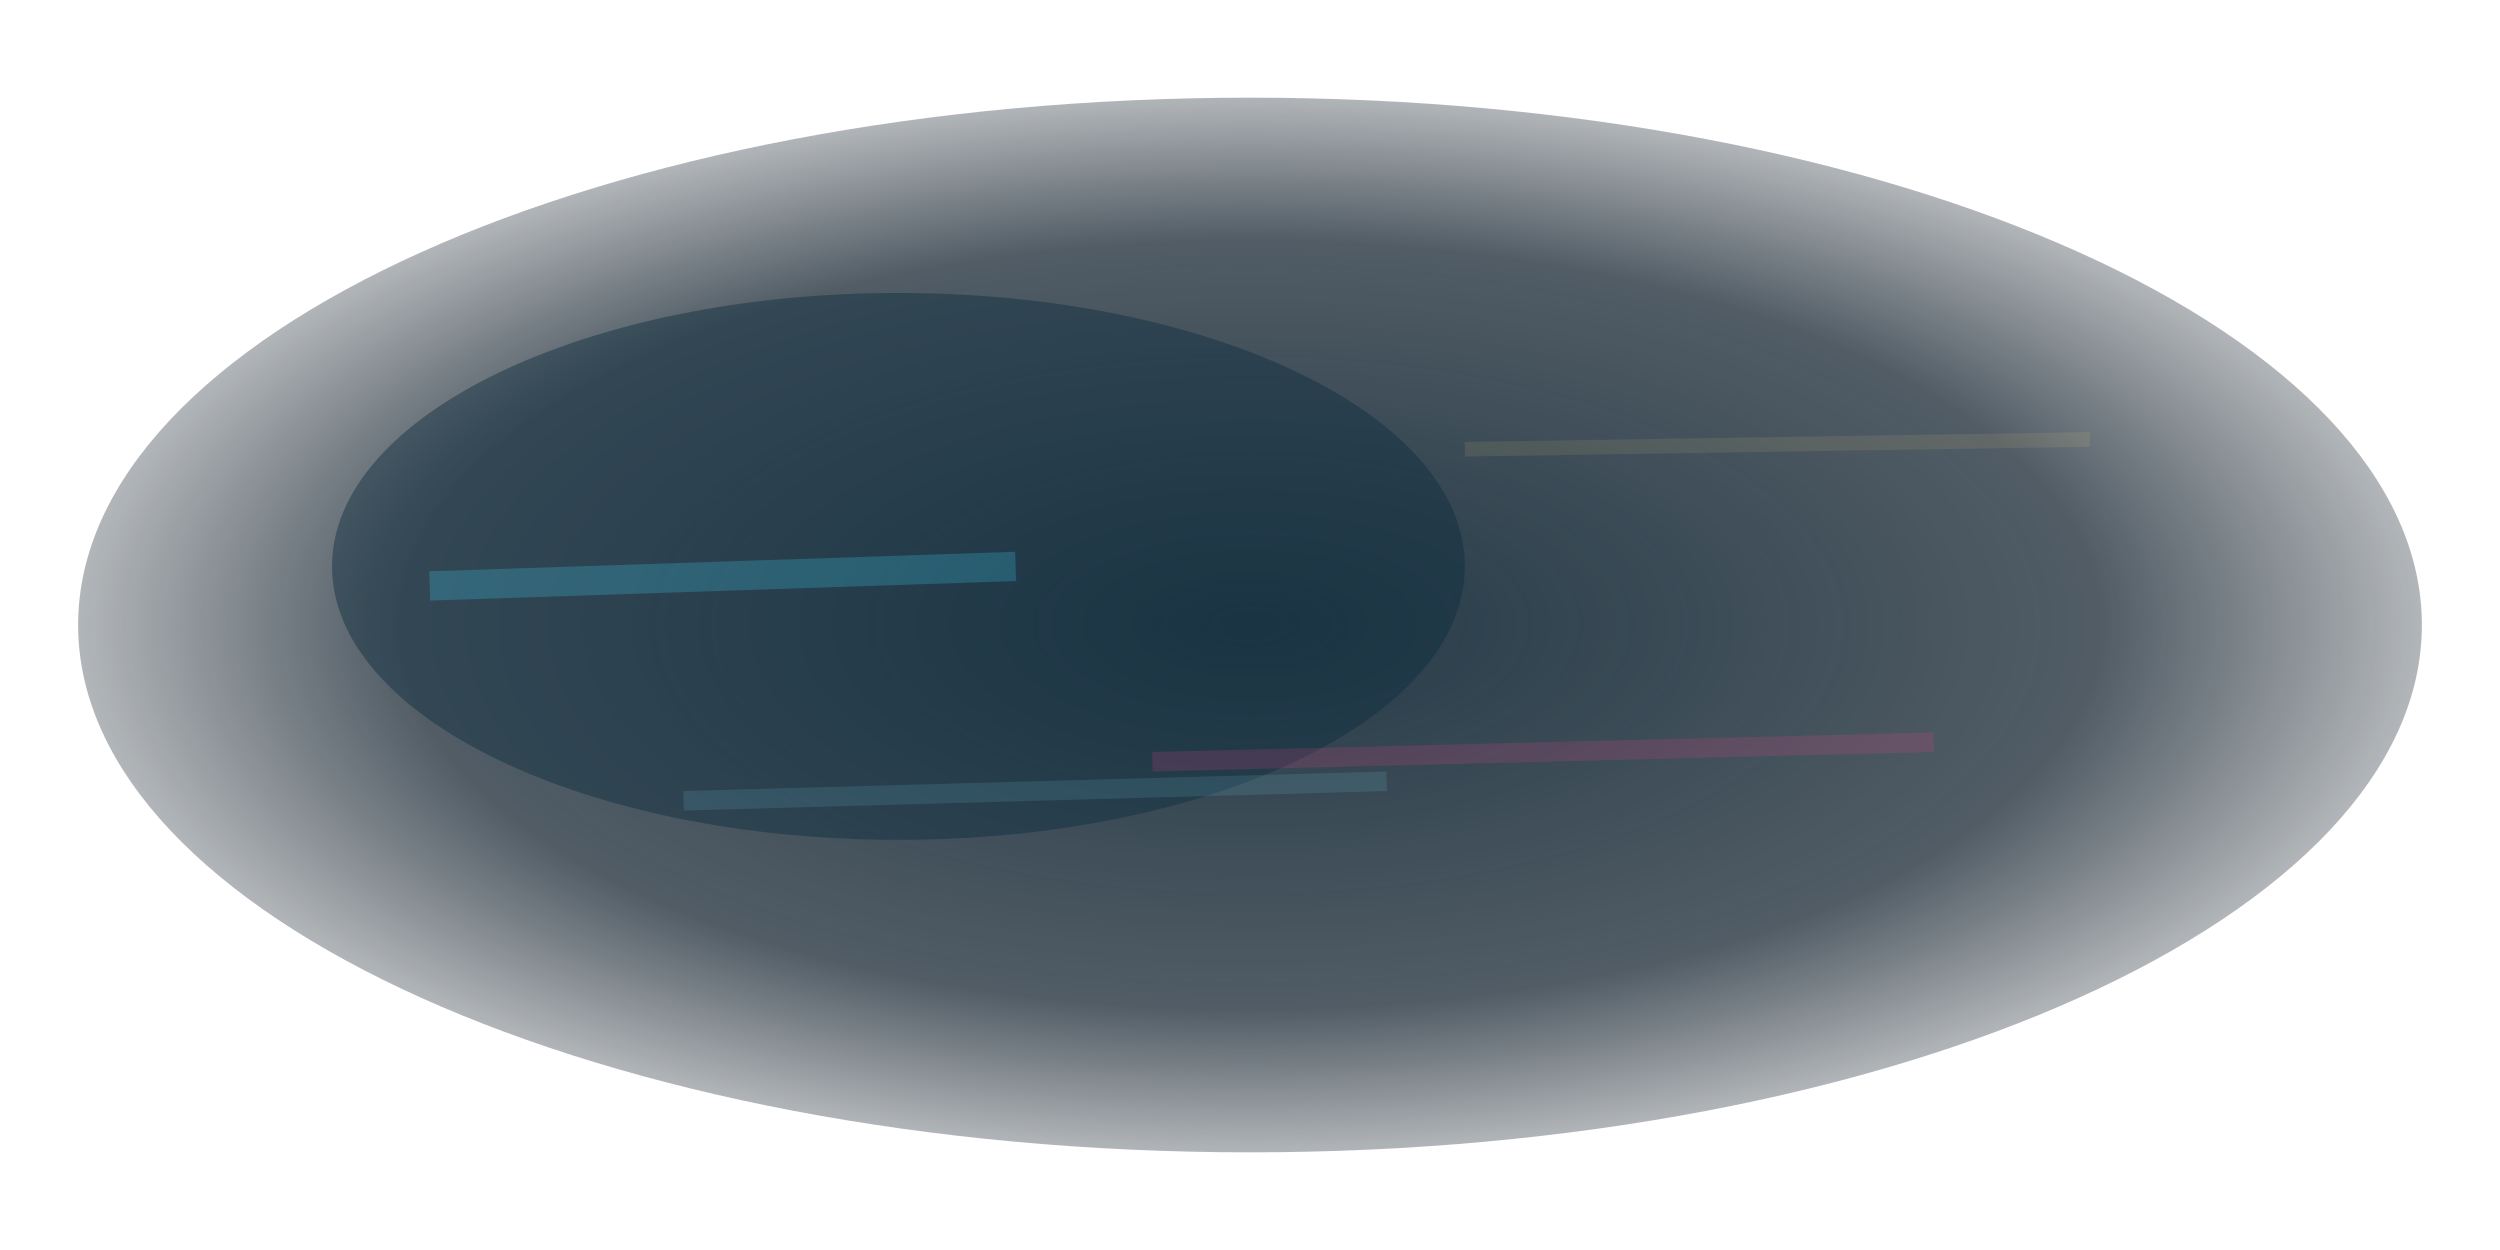
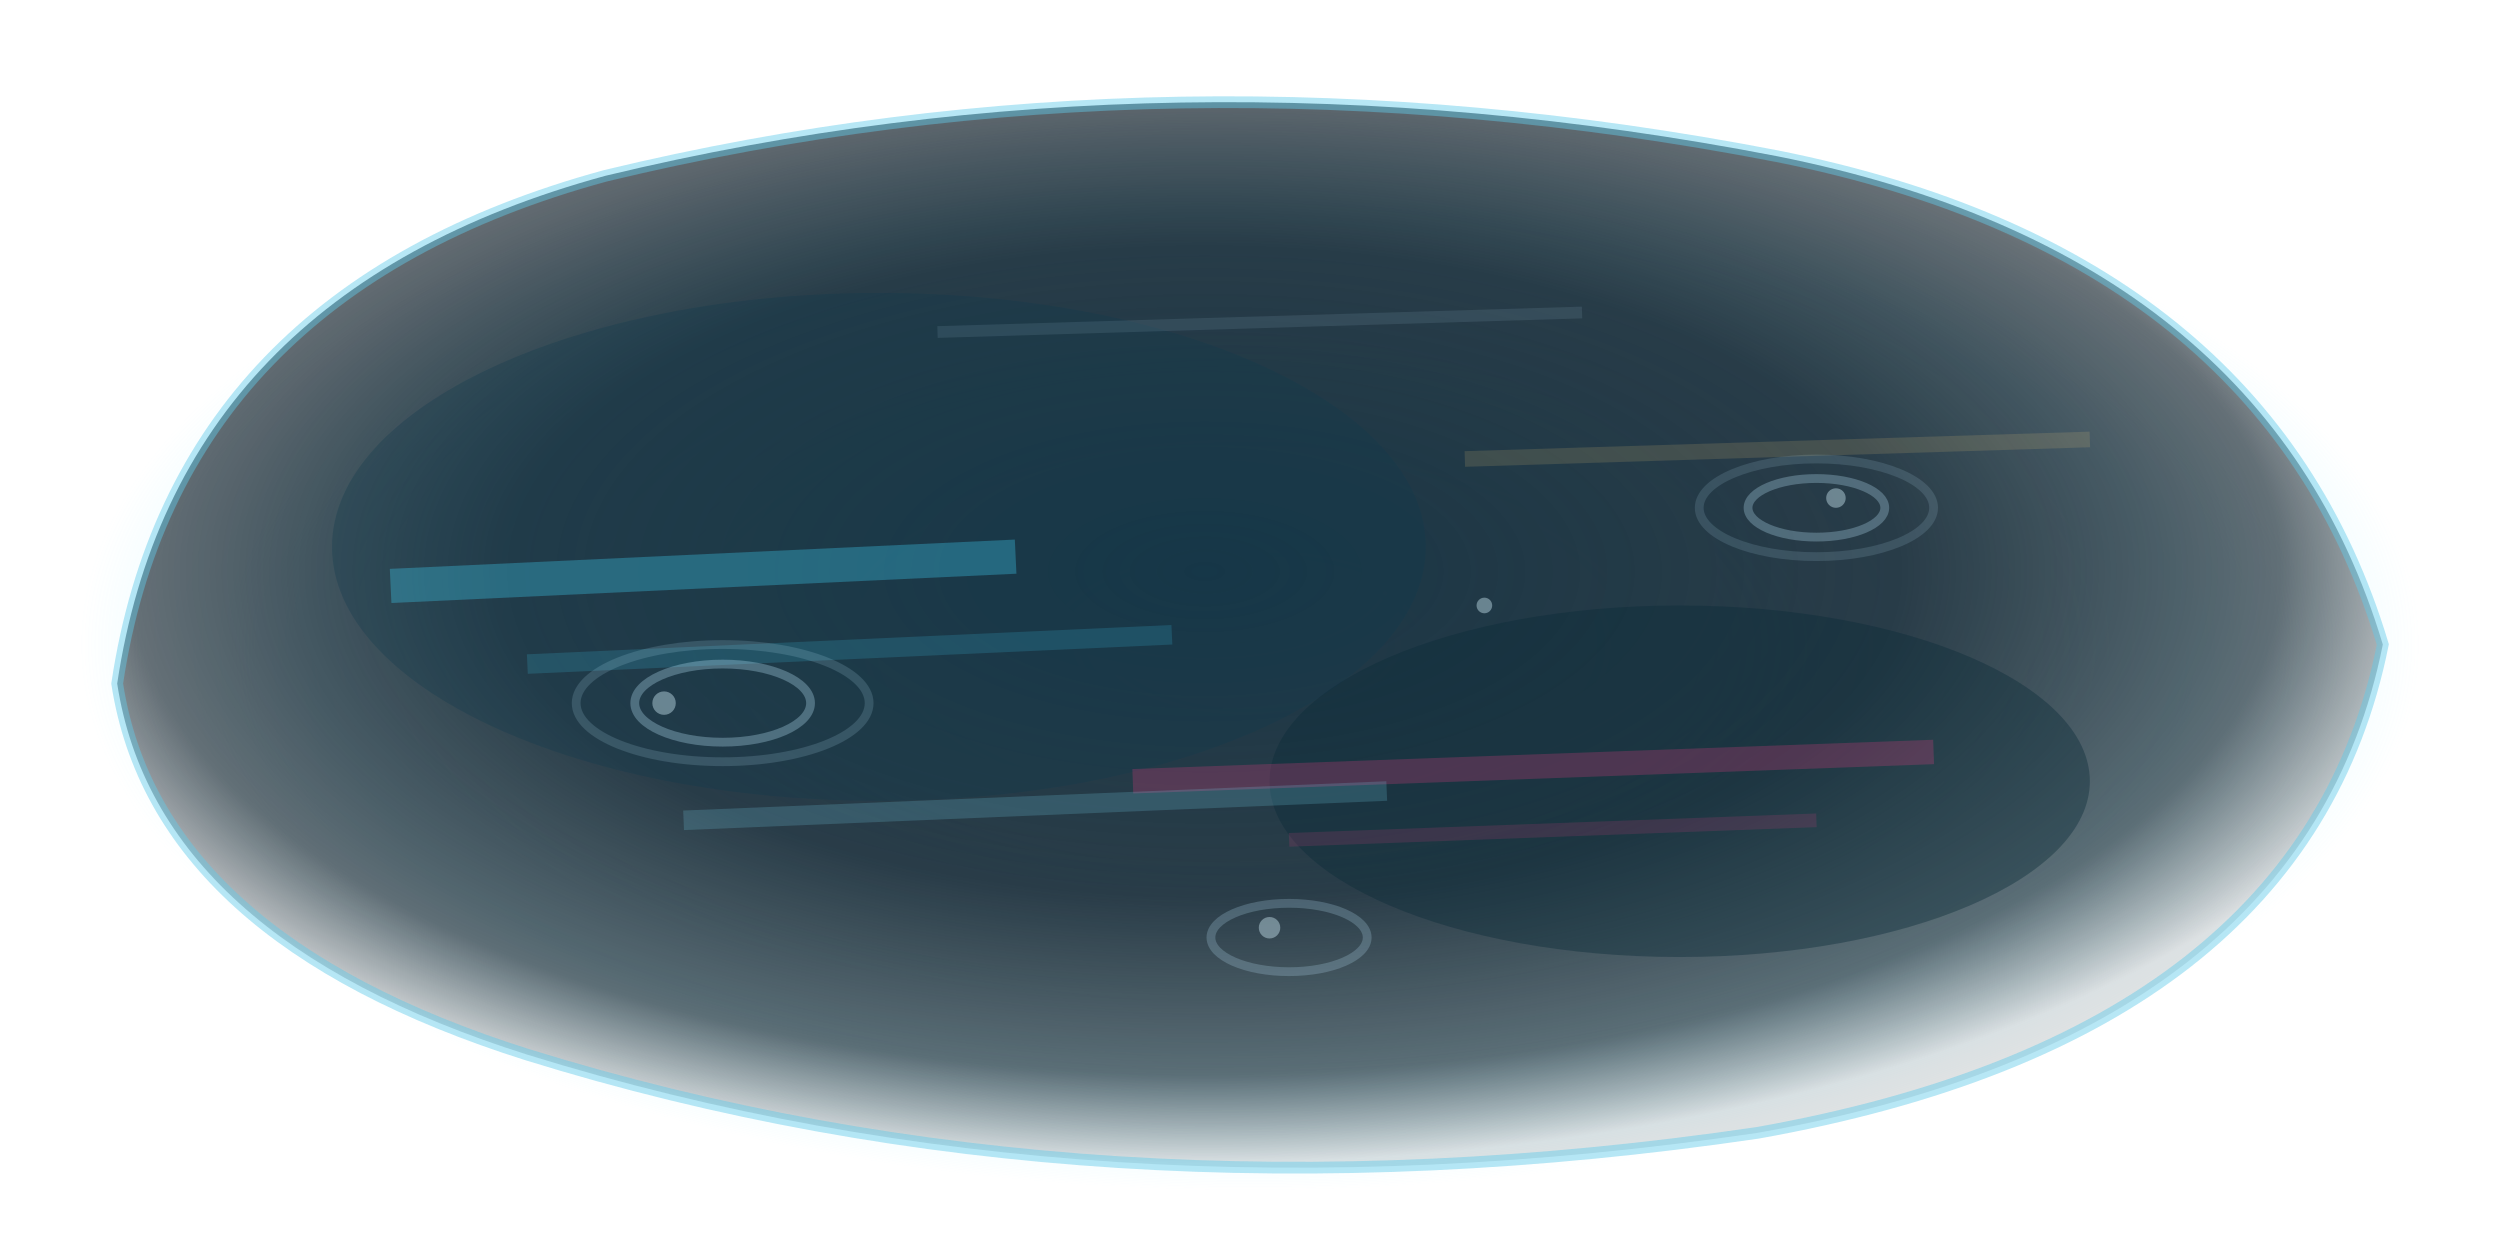
<svg xmlns="http://www.w3.org/2000/svg" width="256" height="128" viewBox="0 0 256 128">
  <defs>
-     <radialGradient id="water" cx="50%" cy="50%" r="52%">
-       <stop offset="0" stop-color="#0b2433" stop-opacity="0.9" />
-       <stop offset="0.7" stop-color="#071724" stop-opacity="0.7" />
-       <stop offset="1" stop-color="#04101a" stop-opacity="0.25" />
+     <radialGradient id="water" cx="48%" cy="44%" r="56%">
+       <stop offset="0" stop-color="#0d2b3c" stop-opacity="0.95" />
+       <stop offset="0.55" stop-color="#071b28" stop-opacity="0.85" />
+       <stop offset="0.85" stop-color="#05121c" stop-opacity="0.6" />
+       <stop offset="1" stop-color="#040e16" stop-opacity="0.12" />
+     </radialGradient>
+     <radialGradient id="rim" cx="50%" cy="50%" r="50%">
+       <stop offset="0" stop-color="#7fe8ff" stop-opacity="0" />
+       <stop offset="0.8" stop-color="#7fe8ff" stop-opacity="0.28" />
+       <stop offset="1" stop-color="#7fe8ff" stop-opacity="0" />
    </radialGradient>
  </defs>
-   <ellipse cx="128" cy="64" rx="120" ry="54" fill="url(#water)" />
-   <ellipse cx="92" cy="58" rx="58" ry="28" fill="#0d2c3d" opacity="0.45" />
-   <path d="M44 60 L104 58" stroke="#3fd9ff" stroke-width="3" opacity="0.22" />
-   <path d="M118 78 L198 76" stroke="#ff3d8a" stroke-width="2" opacity="0.16" />
-   <path d="M70 82 L142 80" stroke="#7de6ff" stroke-width="2" opacity="0.12" />
-   <path d="M150 46 L214 45" stroke="#ffd27a" stroke-width="1.5" opacity="0.1" />
+   <ellipse cx="128" cy="66" rx="122" ry="56" fill="url(#rim)" />
+   <path d="M12 70 Q18 30 62 18 Q120 4 182 16 Q232 26 244 66 Q236 106 180 116 Q112 126 54 108 Q16 96 12 70 Z" fill="url(#water)" />
+   <path d="M12 70 Q18 30 62 18 Q120 4 182 16 Q232 26 244 66 Q236 106 180 116 Q112 126 54 108 Q16 96 12 70 Z" fill="none" stroke="#5fc9e8" stroke-width="1.2" opacity="0.45" />
+   <ellipse cx="90" cy="56" rx="56" ry="26" fill="#10394d" opacity="0.32" />
+   <ellipse cx="172" cy="80" rx="42" ry="18" fill="#0a2a38" opacity="0.4" />
+   <path d="M40 60 L104 57" stroke="#3fd9ff" stroke-width="3.5" opacity="0.3" />
+   <path d="M54 68 L120 65" stroke="#3fd9ff" stroke-width="2" opacity="0.16" />
+   <path d="M116 80 L198 77" stroke="#ff3d8a" stroke-width="2.5" opacity="0.22" />
+   <path d="M132 86 L186 84" stroke="#ff3d8a" stroke-width="1.4" opacity="0.14" />
+   <path d="M70 84 L142 81" stroke="#7de6ff" stroke-width="2" opacity="0.18" />
+   <path d="M150 47 L214 45" stroke="#ffd27a" stroke-width="1.6" opacity="0.14" />
+   <path d="M96 34 L162 32" stroke="#c5e8ff" stroke-width="1.2" opacity="0.1" />
+   <g fill="none" stroke="#bfeaff" stroke-width="0.9">
+     <ellipse cx="74" cy="72" rx="9" ry="4" opacity="0.3" />
+     <ellipse cx="74" cy="72" rx="15" ry="6" opacity="0.16" />
+     <ellipse cx="186" cy="52" rx="7" ry="3" opacity="0.28" />
+     <ellipse cx="186" cy="52" rx="12" ry="5" opacity="0.14" />
+     <ellipse cx="132" cy="96" rx="8" ry="3.5" opacity="0.22" />
+   </g>
+   <g fill="#d8f4ff" opacity="0.4">
+     <circle cx="68" cy="72" r="1.2" />
+     <circle cx="188" cy="51" r="1" />
+     <circle cx="130" cy="95" r="1.1" />
+     <circle cx="152" cy="62" r="0.8" />
+   </g>
</svg>
